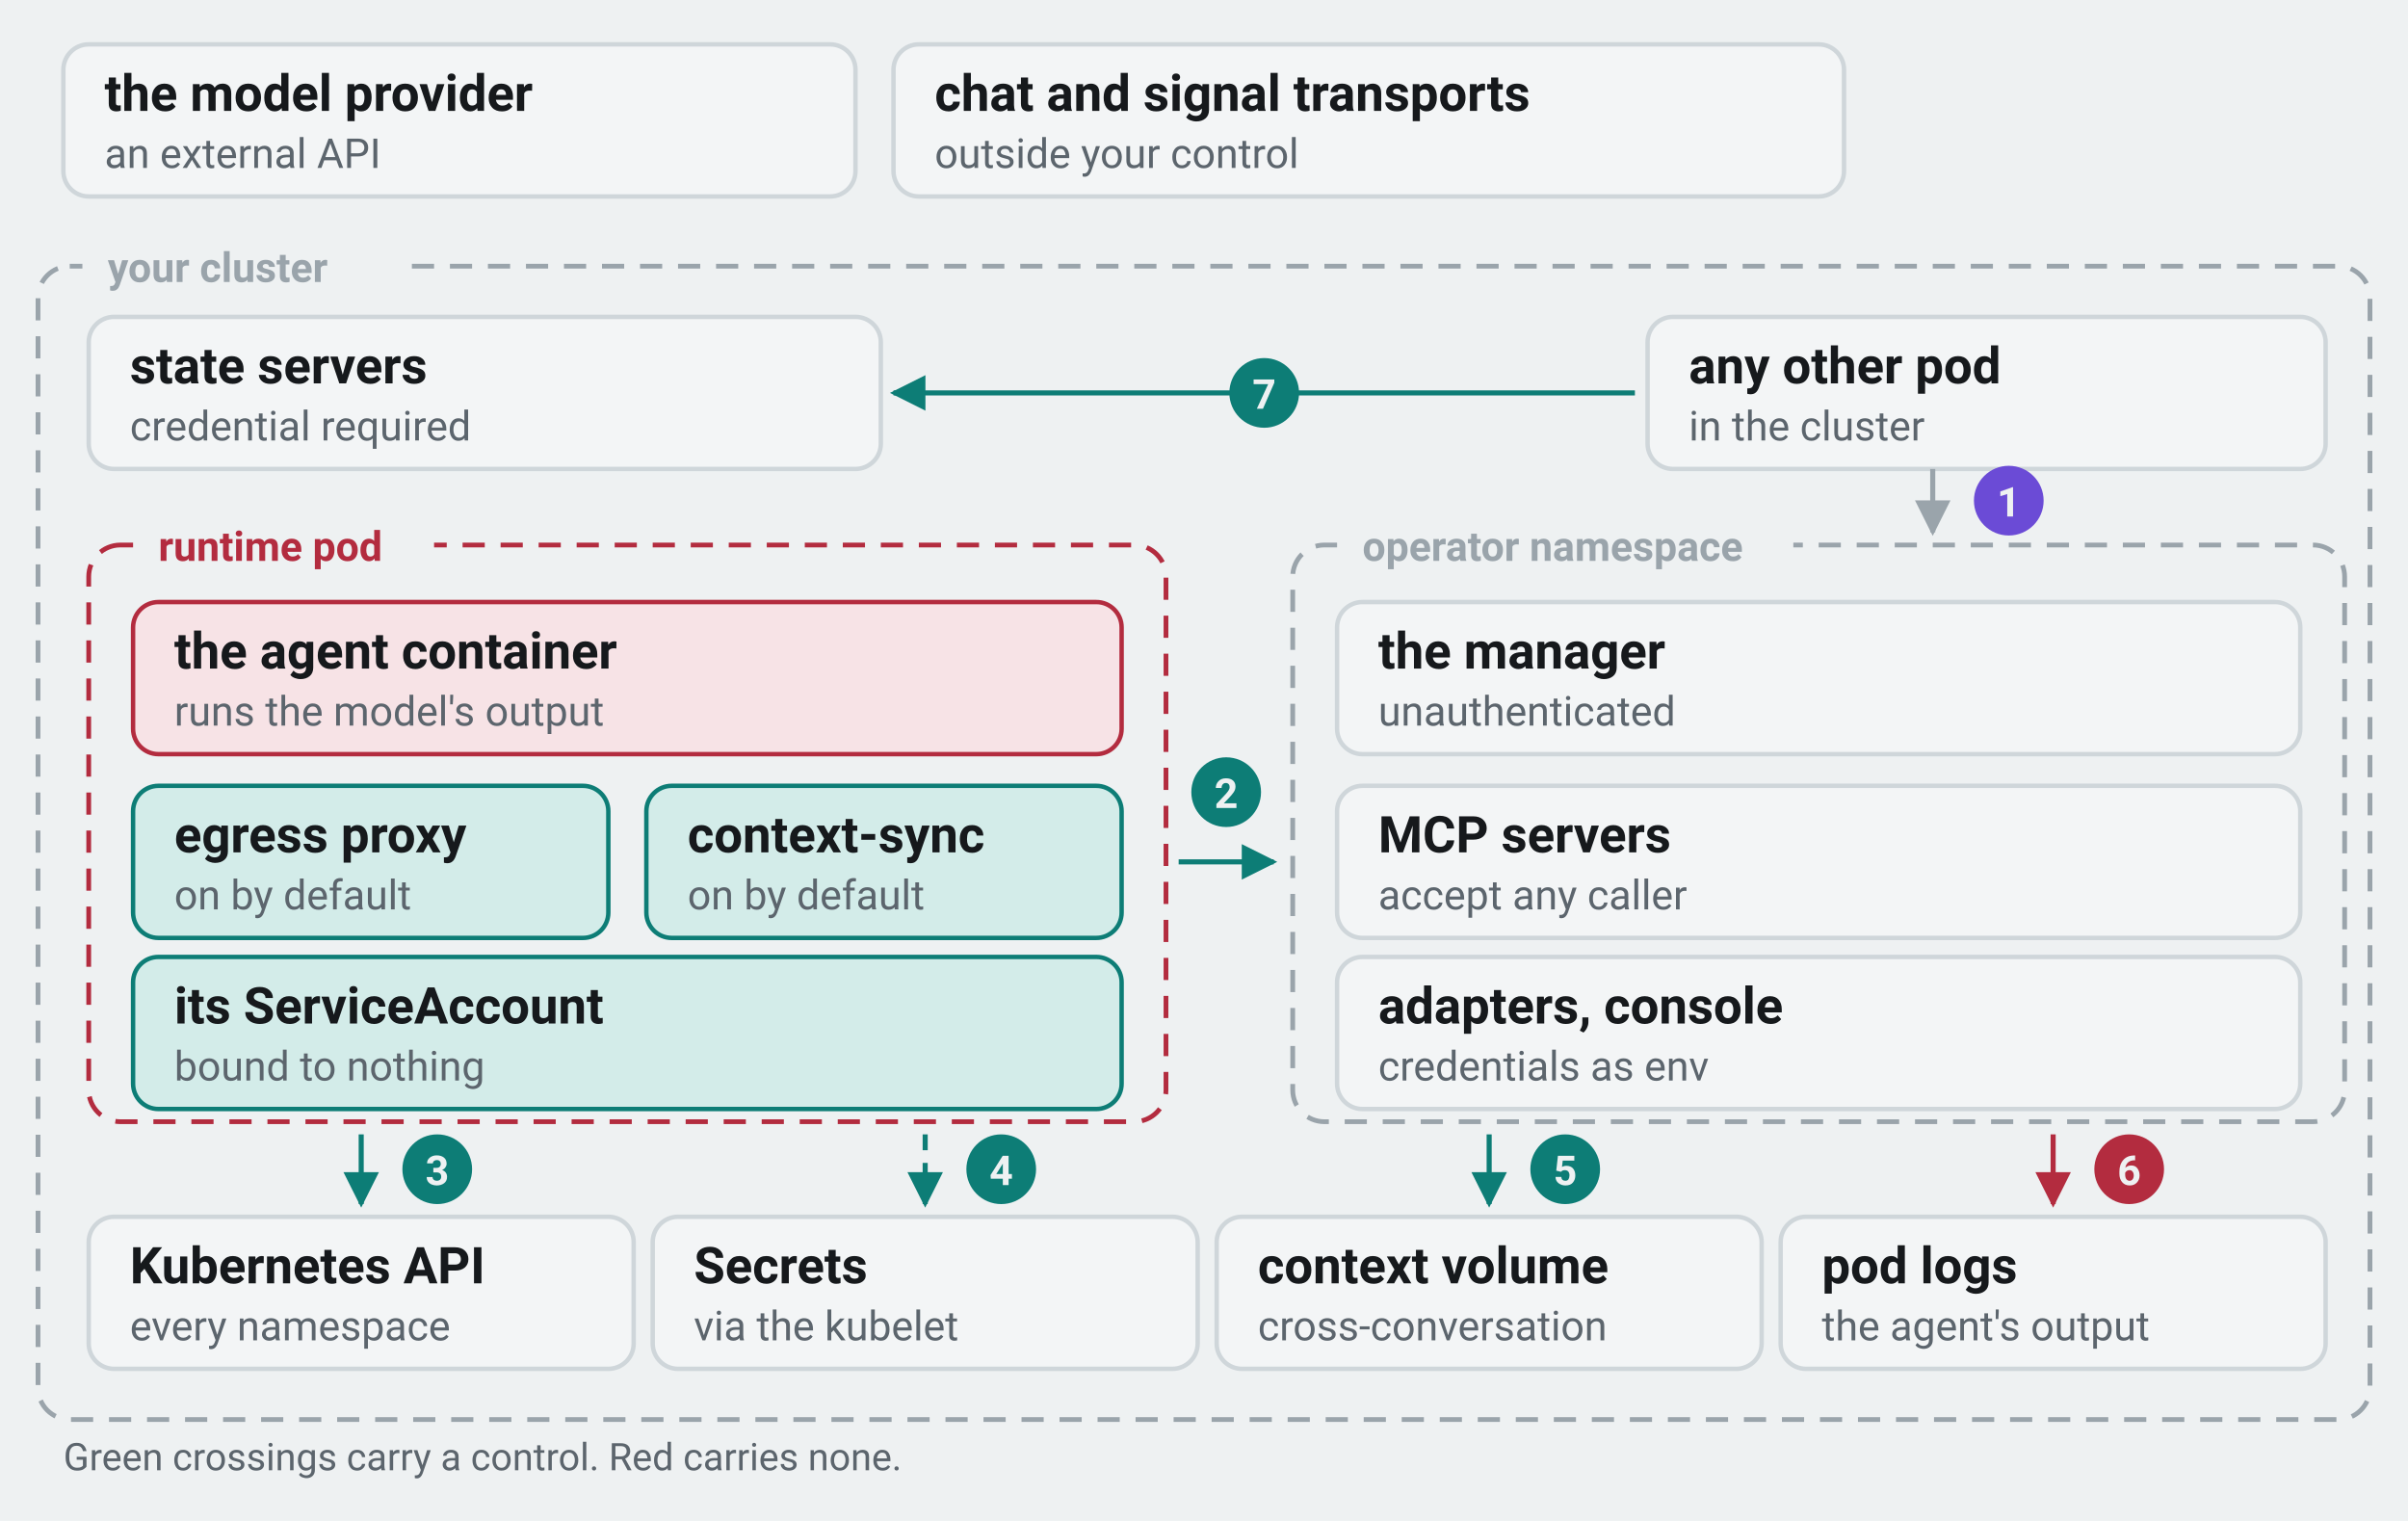
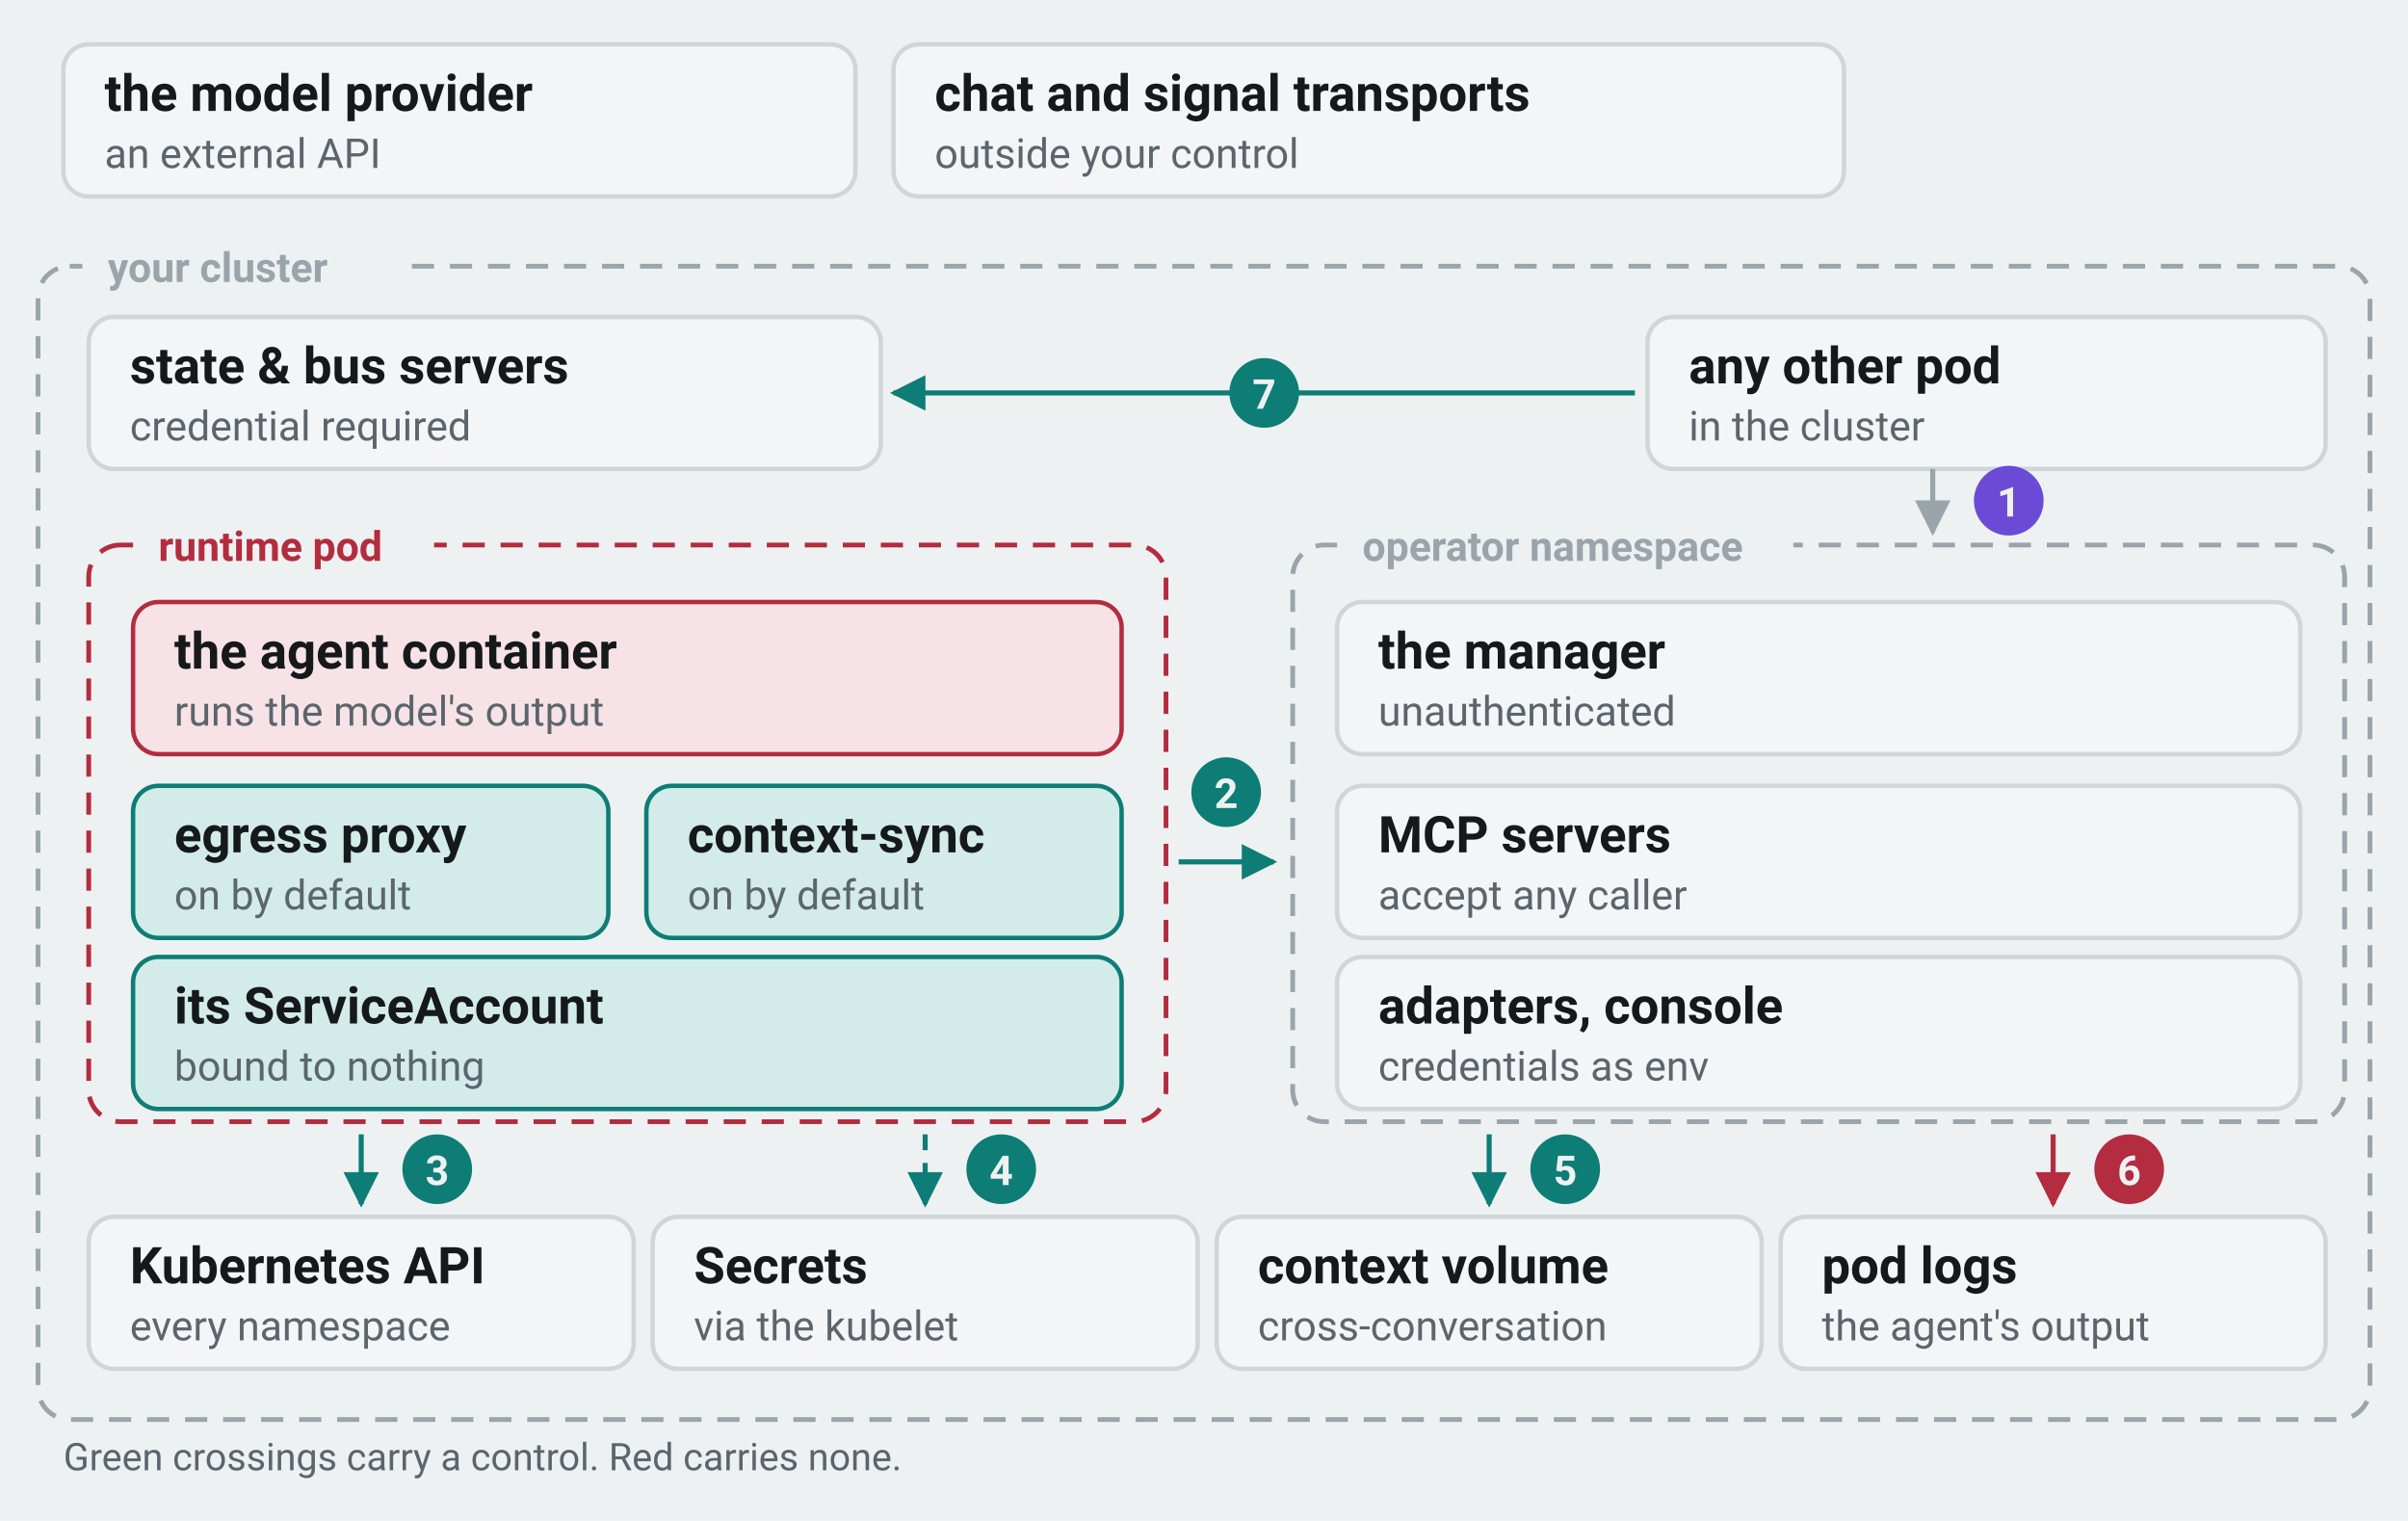
<svg xmlns="http://www.w3.org/2000/svg" viewBox="0 0 760 480" width="760" height="480" role="img">
  <rect width="760" height="480" fill="#eef1f2" />
  <defs>
    <marker id="ar-borderStrong" viewBox="0 0 10 10" refX="9" refY="5" markerWidth="7" markerHeight="7" orient="auto-start-reverse">
      <path d="M0,0 L10,5 L0,10 z" fill="#9aa4ab" />
    </marker>
    <marker id="ar-danger" viewBox="0 0 10 10" refX="9" refY="5" markerWidth="7" markerHeight="7" orient="auto-start-reverse">
      <path d="M0,0 L10,5 L0,10 z" fill="#b32c3f" />
    </marker>
    <marker id="ar-brand" viewBox="0 0 10 10" refX="9" refY="5" markerWidth="7" markerHeight="7" orient="auto-start-reverse">
      <path d="M0,0 L10,5 L0,10 z" fill="#0d7d76" />
    </marker>
  </defs>
  <rect x="20" y="14" width="250" height="48" rx="8" fill="#f3f5f6" stroke="#cfd6da" stroke-width="1.4" />
  <text x="33" y="35" fill="#16191c" font-size="16" font-weight="600" text-anchor="start" font-family="ui-sans-serif, system-ui, -apple-system, 'Segoe UI', Roboto, 'Helvetica Neue', Arial, sans-serif">the model provider</text>
  <text x="33" y="53" fill="#5c656d" font-size="13" font-weight="400" text-anchor="start" font-family="ui-sans-serif, system-ui, -apple-system, 'Segoe UI', Roboto, 'Helvetica Neue', Arial, sans-serif">an external API</text>
  <rect x="282" y="14" width="300" height="48" rx="8" fill="#f3f5f6" stroke="#cfd6da" stroke-width="1.4" />
  <text x="295" y="35" fill="#16191c" font-size="16" font-weight="600" text-anchor="start" font-family="ui-sans-serif, system-ui, -apple-system, 'Segoe UI', Roboto, 'Helvetica Neue', Arial, sans-serif">chat and signal transports</text>
  <text x="295" y="53" fill="#5c656d" font-size="13" font-weight="400" text-anchor="start" font-family="ui-sans-serif, system-ui, -apple-system, 'Segoe UI', Roboto, 'Helvetica Neue', Arial, sans-serif">outside your control</text>
  <rect x="12" y="84" width="736" height="364" rx="10" fill="none" stroke="#9aa4ab" stroke-width="1.5" stroke-dasharray="7 5" />
  <rect x="26" y="74" width="102" height="20" rx="5" fill="#eef1f2" />
  <text x="34" y="89" fill="#9aa4ab" font-size="13" font-weight="600" text-anchor="start" font-family="ui-sans-serif, system-ui, -apple-system, 'Segoe UI', Roboto, 'Helvetica Neue', Arial, sans-serif">your cluster</text>
  <rect x="520" y="100" width="214" height="48" rx="8" fill="#f3f5f6" stroke="#cfd6da" stroke-width="1.4" />
  <text x="533" y="121" fill="#16191c" font-size="16" font-weight="600" text-anchor="start" font-family="ui-sans-serif, system-ui, -apple-system, 'Segoe UI', Roboto, 'Helvetica Neue', Arial, sans-serif">any other pod</text>
  <text x="533" y="139" fill="#5c656d" font-size="13" font-weight="400" text-anchor="start" font-family="ui-sans-serif, system-ui, -apple-system, 'Segoe UI', Roboto, 'Helvetica Neue', Arial, sans-serif">in the cluster</text>
  <rect x="28" y="100" width="250" height="48" rx="8" fill="#f3f5f6" stroke="#cfd6da" stroke-width="1.4" />
-   <text x="41" y="121" fill="#16191c" font-size="16" font-weight="600" text-anchor="start" font-family="ui-sans-serif, system-ui, -apple-system, 'Segoe UI', Roboto, 'Helvetica Neue', Arial, sans-serif">state servers</text>
+   <text x="41" y="121" fill="#16191c" font-size="16" font-weight="600" text-anchor="start" font-family="ui-sans-serif, system-ui, -apple-system, 'Segoe UI', Roboto, 'Helvetica Neue', Arial, sans-serif">state &amp; bus servers</text>
  <text x="41" y="139" fill="#5c656d" font-size="13" font-weight="400" text-anchor="start" font-family="ui-sans-serif, system-ui, -apple-system, 'Segoe UI', Roboto, 'Helvetica Neue', Arial, sans-serif">credential required</text>
  <rect x="28" y="172" width="340" height="182" rx="10" fill="none" stroke="#b32c3f" stroke-width="1.5" stroke-dasharray="7 5" />
  <rect x="42" y="162" width="95" height="20" rx="5" fill="#eef1f2" />
  <text x="50" y="177" fill="#b32c3f" font-size="13" font-weight="600" text-anchor="start" font-family="ui-sans-serif, system-ui, -apple-system, 'Segoe UI', Roboto, 'Helvetica Neue', Arial, sans-serif">runtime pod</text>
  <rect x="42" y="190" width="312" height="48" rx="8" fill="#f7e3e6" stroke="#b32c3f" stroke-width="1.4" />
  <text x="55" y="211" fill="#16191c" font-size="16" font-weight="600" text-anchor="start" font-family="ui-sans-serif, system-ui, -apple-system, 'Segoe UI', Roboto, 'Helvetica Neue', Arial, sans-serif">the agent container</text>
  <text x="55" y="229" fill="#5c656d" font-size="13" font-weight="400" text-anchor="start" font-family="ui-sans-serif, system-ui, -apple-system, 'Segoe UI', Roboto, 'Helvetica Neue', Arial, sans-serif">runs the model's output</text>
  <rect x="42" y="248" width="150" height="48" rx="8" fill="#d3ece9" stroke="#0d7d76" stroke-width="1.4" />
  <text x="55" y="269" fill="#16191c" font-size="16" font-weight="600" text-anchor="start" font-family="ui-sans-serif, system-ui, -apple-system, 'Segoe UI', Roboto, 'Helvetica Neue', Arial, sans-serif">egress proxy</text>
  <text x="55" y="287" fill="#5c656d" font-size="13" font-weight="400" text-anchor="start" font-family="ui-sans-serif, system-ui, -apple-system, 'Segoe UI', Roboto, 'Helvetica Neue', Arial, sans-serif">on by default</text>
  <rect x="204" y="248" width="150" height="48" rx="8" fill="#d3ece9" stroke="#0d7d76" stroke-width="1.4" />
  <text x="217" y="269" fill="#16191c" font-size="16" font-weight="600" text-anchor="start" font-family="ui-sans-serif, system-ui, -apple-system, 'Segoe UI', Roboto, 'Helvetica Neue', Arial, sans-serif">context-sync</text>
  <text x="217" y="287" fill="#5c656d" font-size="13" font-weight="400" text-anchor="start" font-family="ui-sans-serif, system-ui, -apple-system, 'Segoe UI', Roboto, 'Helvetica Neue', Arial, sans-serif">on by default</text>
  <rect x="42" y="302" width="312" height="48" rx="8" fill="#d3ece9" stroke="#0d7d76" stroke-width="1.4" />
  <text x="55" y="323" fill="#16191c" font-size="16" font-weight="600" text-anchor="start" font-family="ui-sans-serif, system-ui, -apple-system, 'Segoe UI', Roboto, 'Helvetica Neue', Arial, sans-serif">its ServiceAccount</text>
  <text x="55" y="341" fill="#5c656d" font-size="13" font-weight="400" text-anchor="start" font-family="ui-sans-serif, system-ui, -apple-system, 'Segoe UI', Roboto, 'Helvetica Neue', Arial, sans-serif">bound to nothing</text>
  <rect x="408" y="172" width="332" height="182" rx="10" fill="none" stroke="#9aa4ab" stroke-width="1.5" stroke-dasharray="7 5" />
  <rect x="422" y="162" width="144" height="20" rx="5" fill="#eef1f2" />
  <text x="430" y="177" fill="#9aa4ab" font-size="13" font-weight="600" text-anchor="start" font-family="ui-sans-serif, system-ui, -apple-system, 'Segoe UI', Roboto, 'Helvetica Neue', Arial, sans-serif">operator namespace</text>
  <rect x="422" y="190" width="304" height="48" rx="8" fill="#f3f5f6" stroke="#cfd6da" stroke-width="1.4" />
  <text x="435" y="211" fill="#16191c" font-size="16" font-weight="600" text-anchor="start" font-family="ui-sans-serif, system-ui, -apple-system, 'Segoe UI', Roboto, 'Helvetica Neue', Arial, sans-serif">the manager</text>
  <text x="435" y="229" fill="#5c656d" font-size="13" font-weight="400" text-anchor="start" font-family="ui-sans-serif, system-ui, -apple-system, 'Segoe UI', Roboto, 'Helvetica Neue', Arial, sans-serif">unauthenticated</text>
  <rect x="422" y="248" width="304" height="48" rx="8" fill="#f3f5f6" stroke="#cfd6da" stroke-width="1.4" />
  <text x="435" y="269" fill="#16191c" font-size="16" font-weight="600" text-anchor="start" font-family="ui-sans-serif, system-ui, -apple-system, 'Segoe UI', Roboto, 'Helvetica Neue', Arial, sans-serif">MCP servers</text>
  <text x="435" y="287" fill="#5c656d" font-size="13" font-weight="400" text-anchor="start" font-family="ui-sans-serif, system-ui, -apple-system, 'Segoe UI', Roboto, 'Helvetica Neue', Arial, sans-serif">accept any caller</text>
  <rect x="422" y="302" width="304" height="48" rx="8" fill="#f3f5f6" stroke="#cfd6da" stroke-width="1.4" />
  <text x="435" y="323" fill="#16191c" font-size="16" font-weight="600" text-anchor="start" font-family="ui-sans-serif, system-ui, -apple-system, 'Segoe UI', Roboto, 'Helvetica Neue', Arial, sans-serif">adapters, console</text>
  <text x="435" y="341" fill="#5c656d" font-size="13" font-weight="400" text-anchor="start" font-family="ui-sans-serif, system-ui, -apple-system, 'Segoe UI', Roboto, 'Helvetica Neue', Arial, sans-serif">credentials as env</text>
  <rect x="28" y="384" width="172" height="48" rx="8" fill="#f3f5f6" stroke="#cfd6da" stroke-width="1.4" />
  <text x="41" y="405" fill="#16191c" font-size="16" font-weight="600" text-anchor="start" font-family="ui-sans-serif, system-ui, -apple-system, 'Segoe UI', Roboto, 'Helvetica Neue', Arial, sans-serif">Kubernetes API</text>
  <text x="41" y="423" fill="#5c656d" font-size="13" font-weight="400" text-anchor="start" font-family="ui-sans-serif, system-ui, -apple-system, 'Segoe UI', Roboto, 'Helvetica Neue', Arial, sans-serif">every namespace</text>
  <rect x="206" y="384" width="172" height="48" rx="8" fill="#f3f5f6" stroke="#cfd6da" stroke-width="1.4" />
  <text x="219" y="405" fill="#16191c" font-size="16" font-weight="600" text-anchor="start" font-family="ui-sans-serif, system-ui, -apple-system, 'Segoe UI', Roboto, 'Helvetica Neue', Arial, sans-serif">Secrets</text>
  <text x="219" y="423" fill="#5c656d" font-size="13" font-weight="400" text-anchor="start" font-family="ui-sans-serif, system-ui, -apple-system, 'Segoe UI', Roboto, 'Helvetica Neue', Arial, sans-serif">via the kubelet</text>
  <rect x="384" y="384" width="172" height="48" rx="8" fill="#f3f5f6" stroke="#cfd6da" stroke-width="1.4" />
  <text x="397" y="405" fill="#16191c" font-size="16" font-weight="600" text-anchor="start" font-family="ui-sans-serif, system-ui, -apple-system, 'Segoe UI', Roboto, 'Helvetica Neue', Arial, sans-serif">context volume</text>
  <text x="397" y="423" fill="#5c656d" font-size="13" font-weight="400" text-anchor="start" font-family="ui-sans-serif, system-ui, -apple-system, 'Segoe UI', Roboto, 'Helvetica Neue', Arial, sans-serif">cross-conversation</text>
  <rect x="562" y="384" width="172" height="48" rx="8" fill="#f3f5f6" stroke="#cfd6da" stroke-width="1.4" />
  <text x="575" y="405" fill="#16191c" font-size="16" font-weight="600" text-anchor="start" font-family="ui-sans-serif, system-ui, -apple-system, 'Segoe UI', Roboto, 'Helvetica Neue', Arial, sans-serif">pod logs</text>
  <text x="575" y="423" fill="#5c656d" font-size="13" font-weight="400" text-anchor="start" font-family="ui-sans-serif, system-ui, -apple-system, 'Segoe UI', Roboto, 'Helvetica Neue', Arial, sans-serif">the agent's output</text>
  <path d="M610,148 L610,168" stroke="#9aa4ab" stroke-width="1.6" fill="none" marker-end="url(#ar-borderStrong)" />
  <circle cx="634" cy="158" r="11" fill="#6b4bd6" />
  <text x="634" y="163" fill="#eef1f2" font-size="13" font-weight="700" text-anchor="middle" font-family="ui-sans-serif, system-ui, -apple-system, 'Segoe UI', Roboto, 'Helvetica Neue', Arial, sans-serif">1</text>
  <path d="M372,272 L402,272" stroke="#0d7d76" stroke-width="1.6" fill="none" marker-end="url(#ar-brand)" />
  <circle cx="387" cy="250" r="11" fill="#0d7d76" />
  <text x="387" y="255" fill="#eef1f2" font-size="13" font-weight="700" text-anchor="middle" font-family="ui-sans-serif, system-ui, -apple-system, 'Segoe UI', Roboto, 'Helvetica Neue', Arial, sans-serif">2</text>
  <path d="M114,358 L114,380" stroke="#0d7d76" stroke-width="1.6" fill="none" marker-end="url(#ar-brand)" />
  <circle cx="138" cy="369" r="11" fill="#0d7d76" />
  <text x="138" y="374" fill="#eef1f2" font-size="13" font-weight="700" text-anchor="middle" font-family="ui-sans-serif, system-ui, -apple-system, 'Segoe UI', Roboto, 'Helvetica Neue', Arial, sans-serif">3</text>
  <path d="M292,358 L292,380" stroke="#0d7d76" stroke-width="1.6" fill="none" marker-end="url(#ar-brand)" stroke-dasharray="5 4" />
  <circle cx="316" cy="369" r="11" fill="#0d7d76" />
  <text x="316" y="374" fill="#eef1f2" font-size="13" font-weight="700" text-anchor="middle" font-family="ui-sans-serif, system-ui, -apple-system, 'Segoe UI', Roboto, 'Helvetica Neue', Arial, sans-serif">4</text>
  <path d="M470,358 L470,380" stroke="#0d7d76" stroke-width="1.6" fill="none" marker-end="url(#ar-brand)" />
  <circle cx="494" cy="369" r="11" fill="#0d7d76" />
  <text x="494" y="374" fill="#eef1f2" font-size="13" font-weight="700" text-anchor="middle" font-family="ui-sans-serif, system-ui, -apple-system, 'Segoe UI', Roboto, 'Helvetica Neue', Arial, sans-serif">5</text>
  <path d="M648,358 L648,380" stroke="#b32c3f" stroke-width="1.6" fill="none" marker-end="url(#ar-danger)" />
  <circle cx="672" cy="369" r="11" fill="#b32c3f" />
  <text x="672" y="374" fill="#eef1f2" font-size="13" font-weight="700" text-anchor="middle" font-family="ui-sans-serif, system-ui, -apple-system, 'Segoe UI', Roboto, 'Helvetica Neue', Arial, sans-serif">6</text>
  <path d="M516,124 L282,124" stroke="#0d7d76" stroke-width="1.6" fill="none" marker-end="url(#ar-brand)" />
  <circle cx="399" cy="124" r="11" fill="#0d7d76" />
  <text x="399" y="129" fill="#eef1f2" font-size="13" font-weight="700" text-anchor="middle" font-family="ui-sans-serif, system-ui, -apple-system, 'Segoe UI', Roboto, 'Helvetica Neue', Arial, sans-serif">7</text>
  <text x="20" y="464" fill="#5c656d" font-size="12" font-weight="400" text-anchor="start" font-family="ui-sans-serif, system-ui, -apple-system, 'Segoe UI', Roboto, 'Helvetica Neue', Arial, sans-serif">Green crossings carry a control. Red carries none.</text>
</svg>
